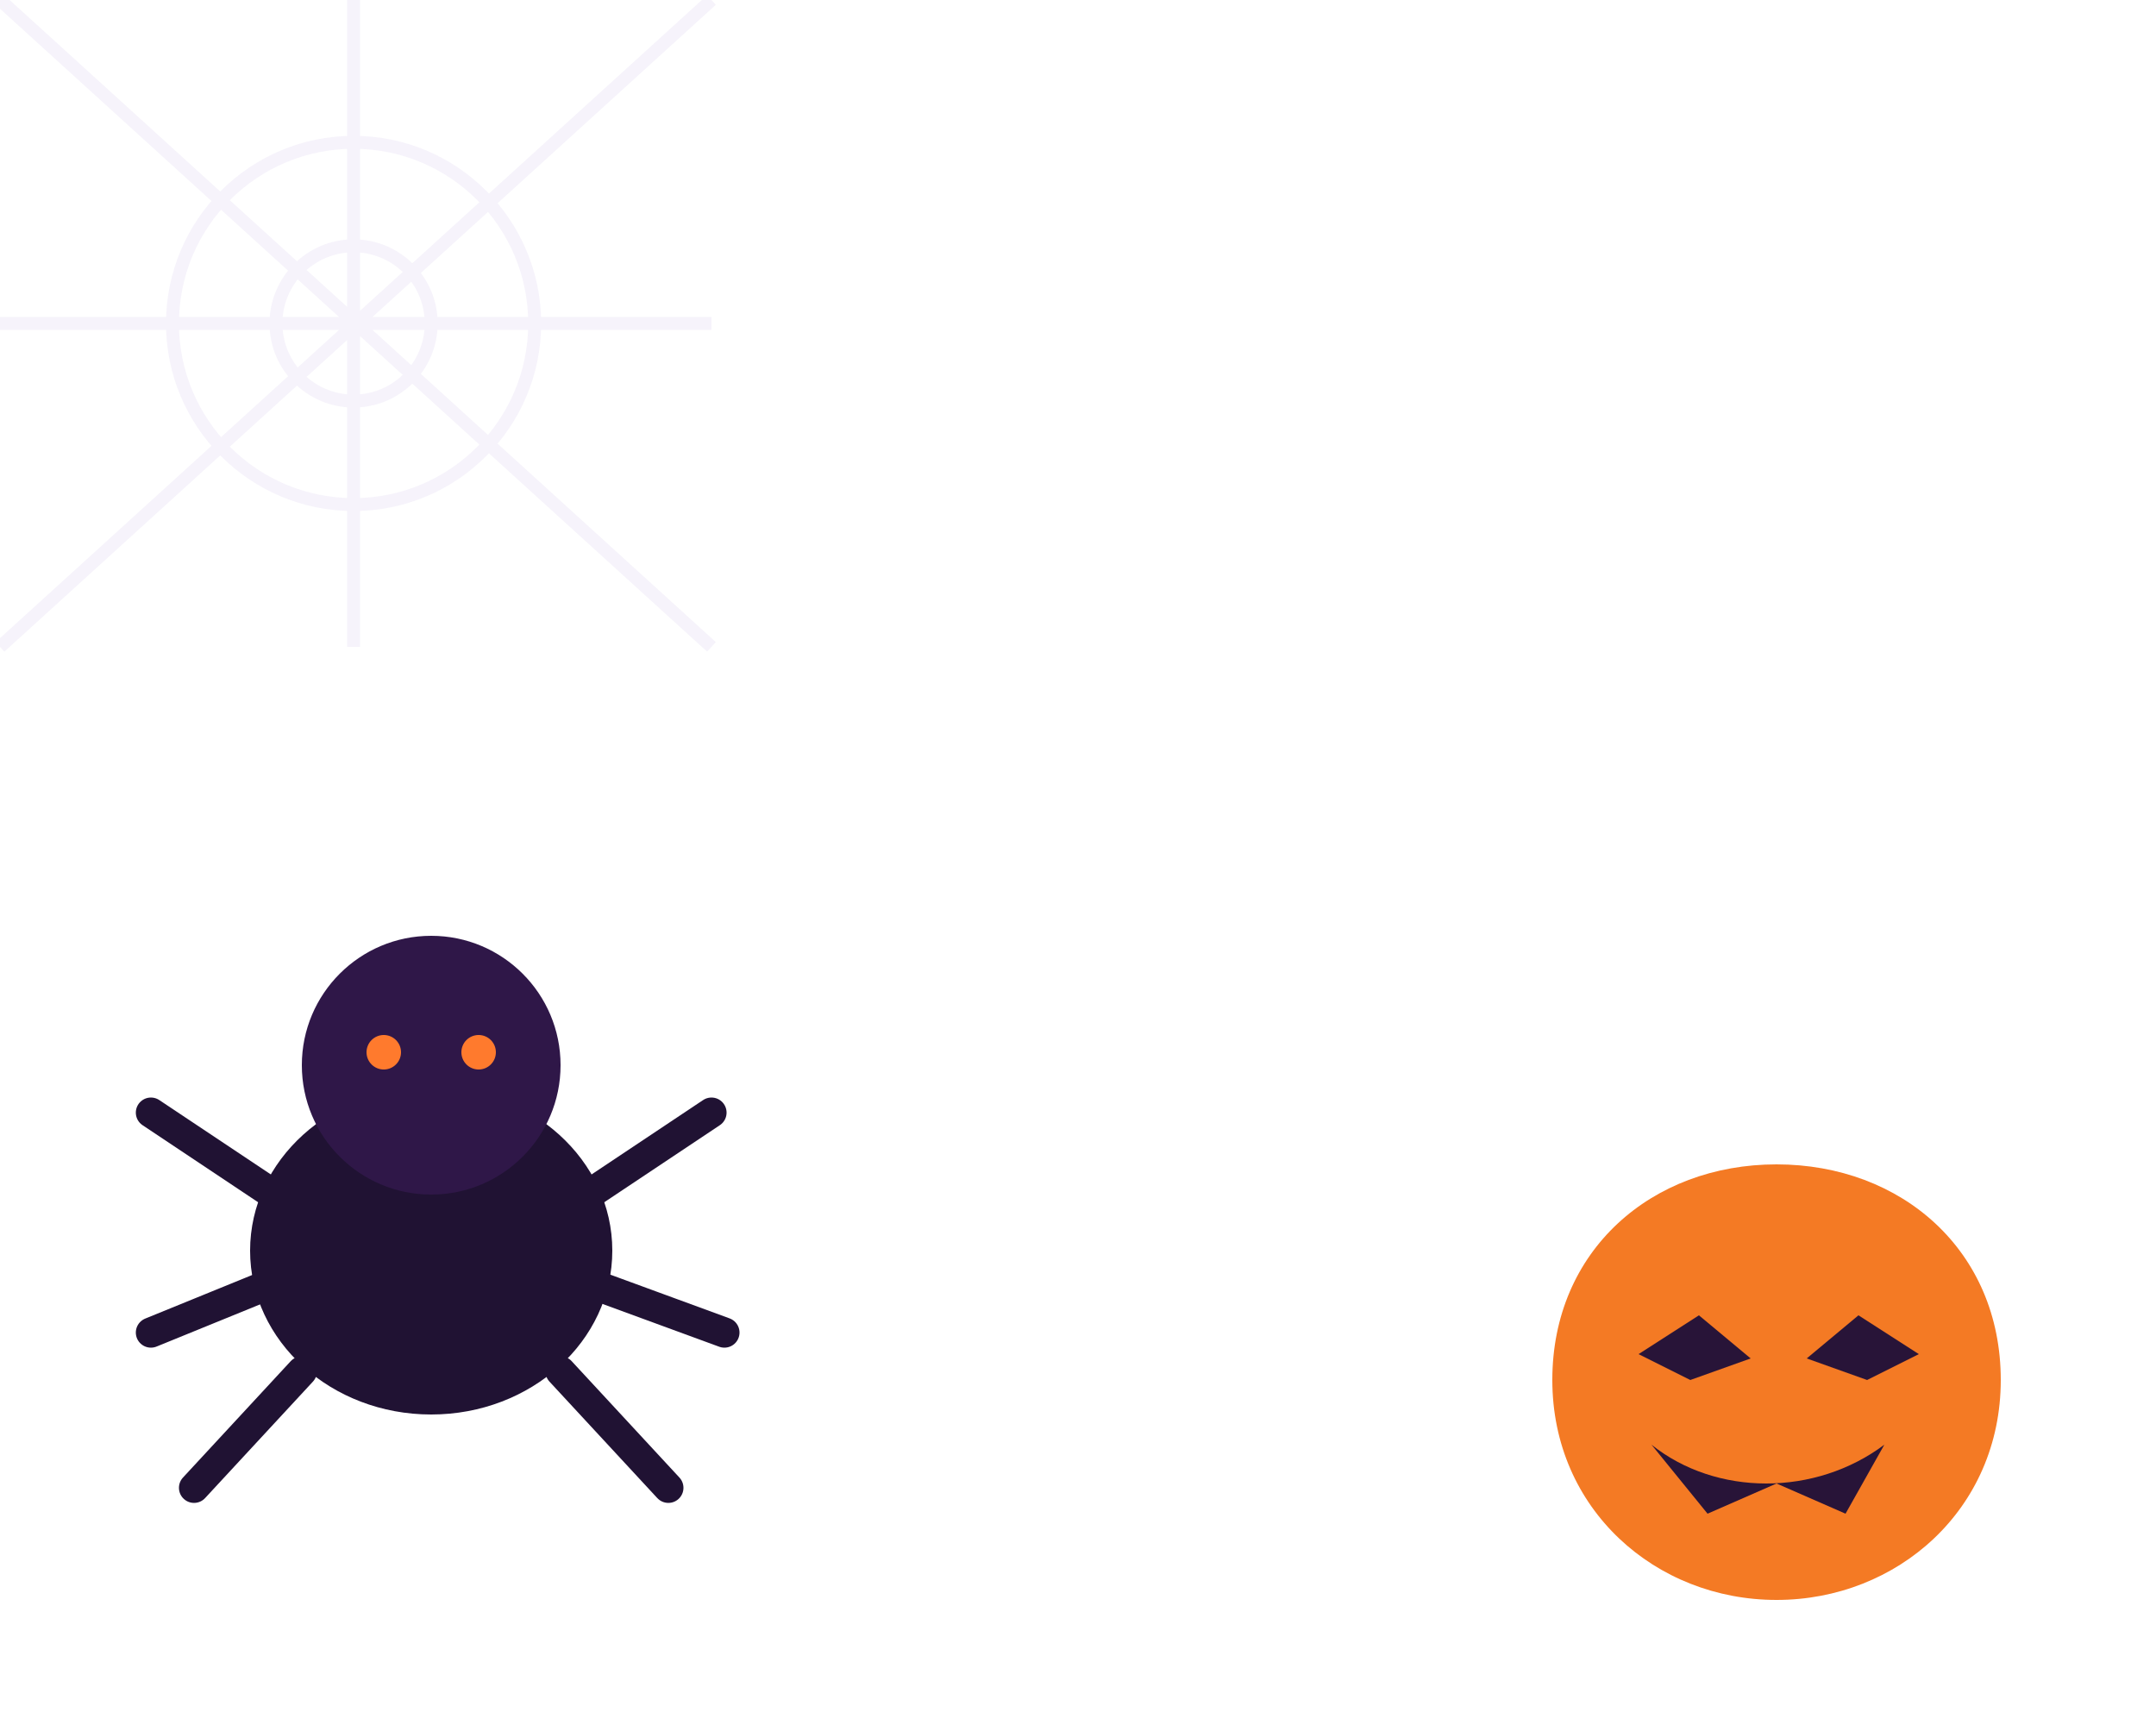
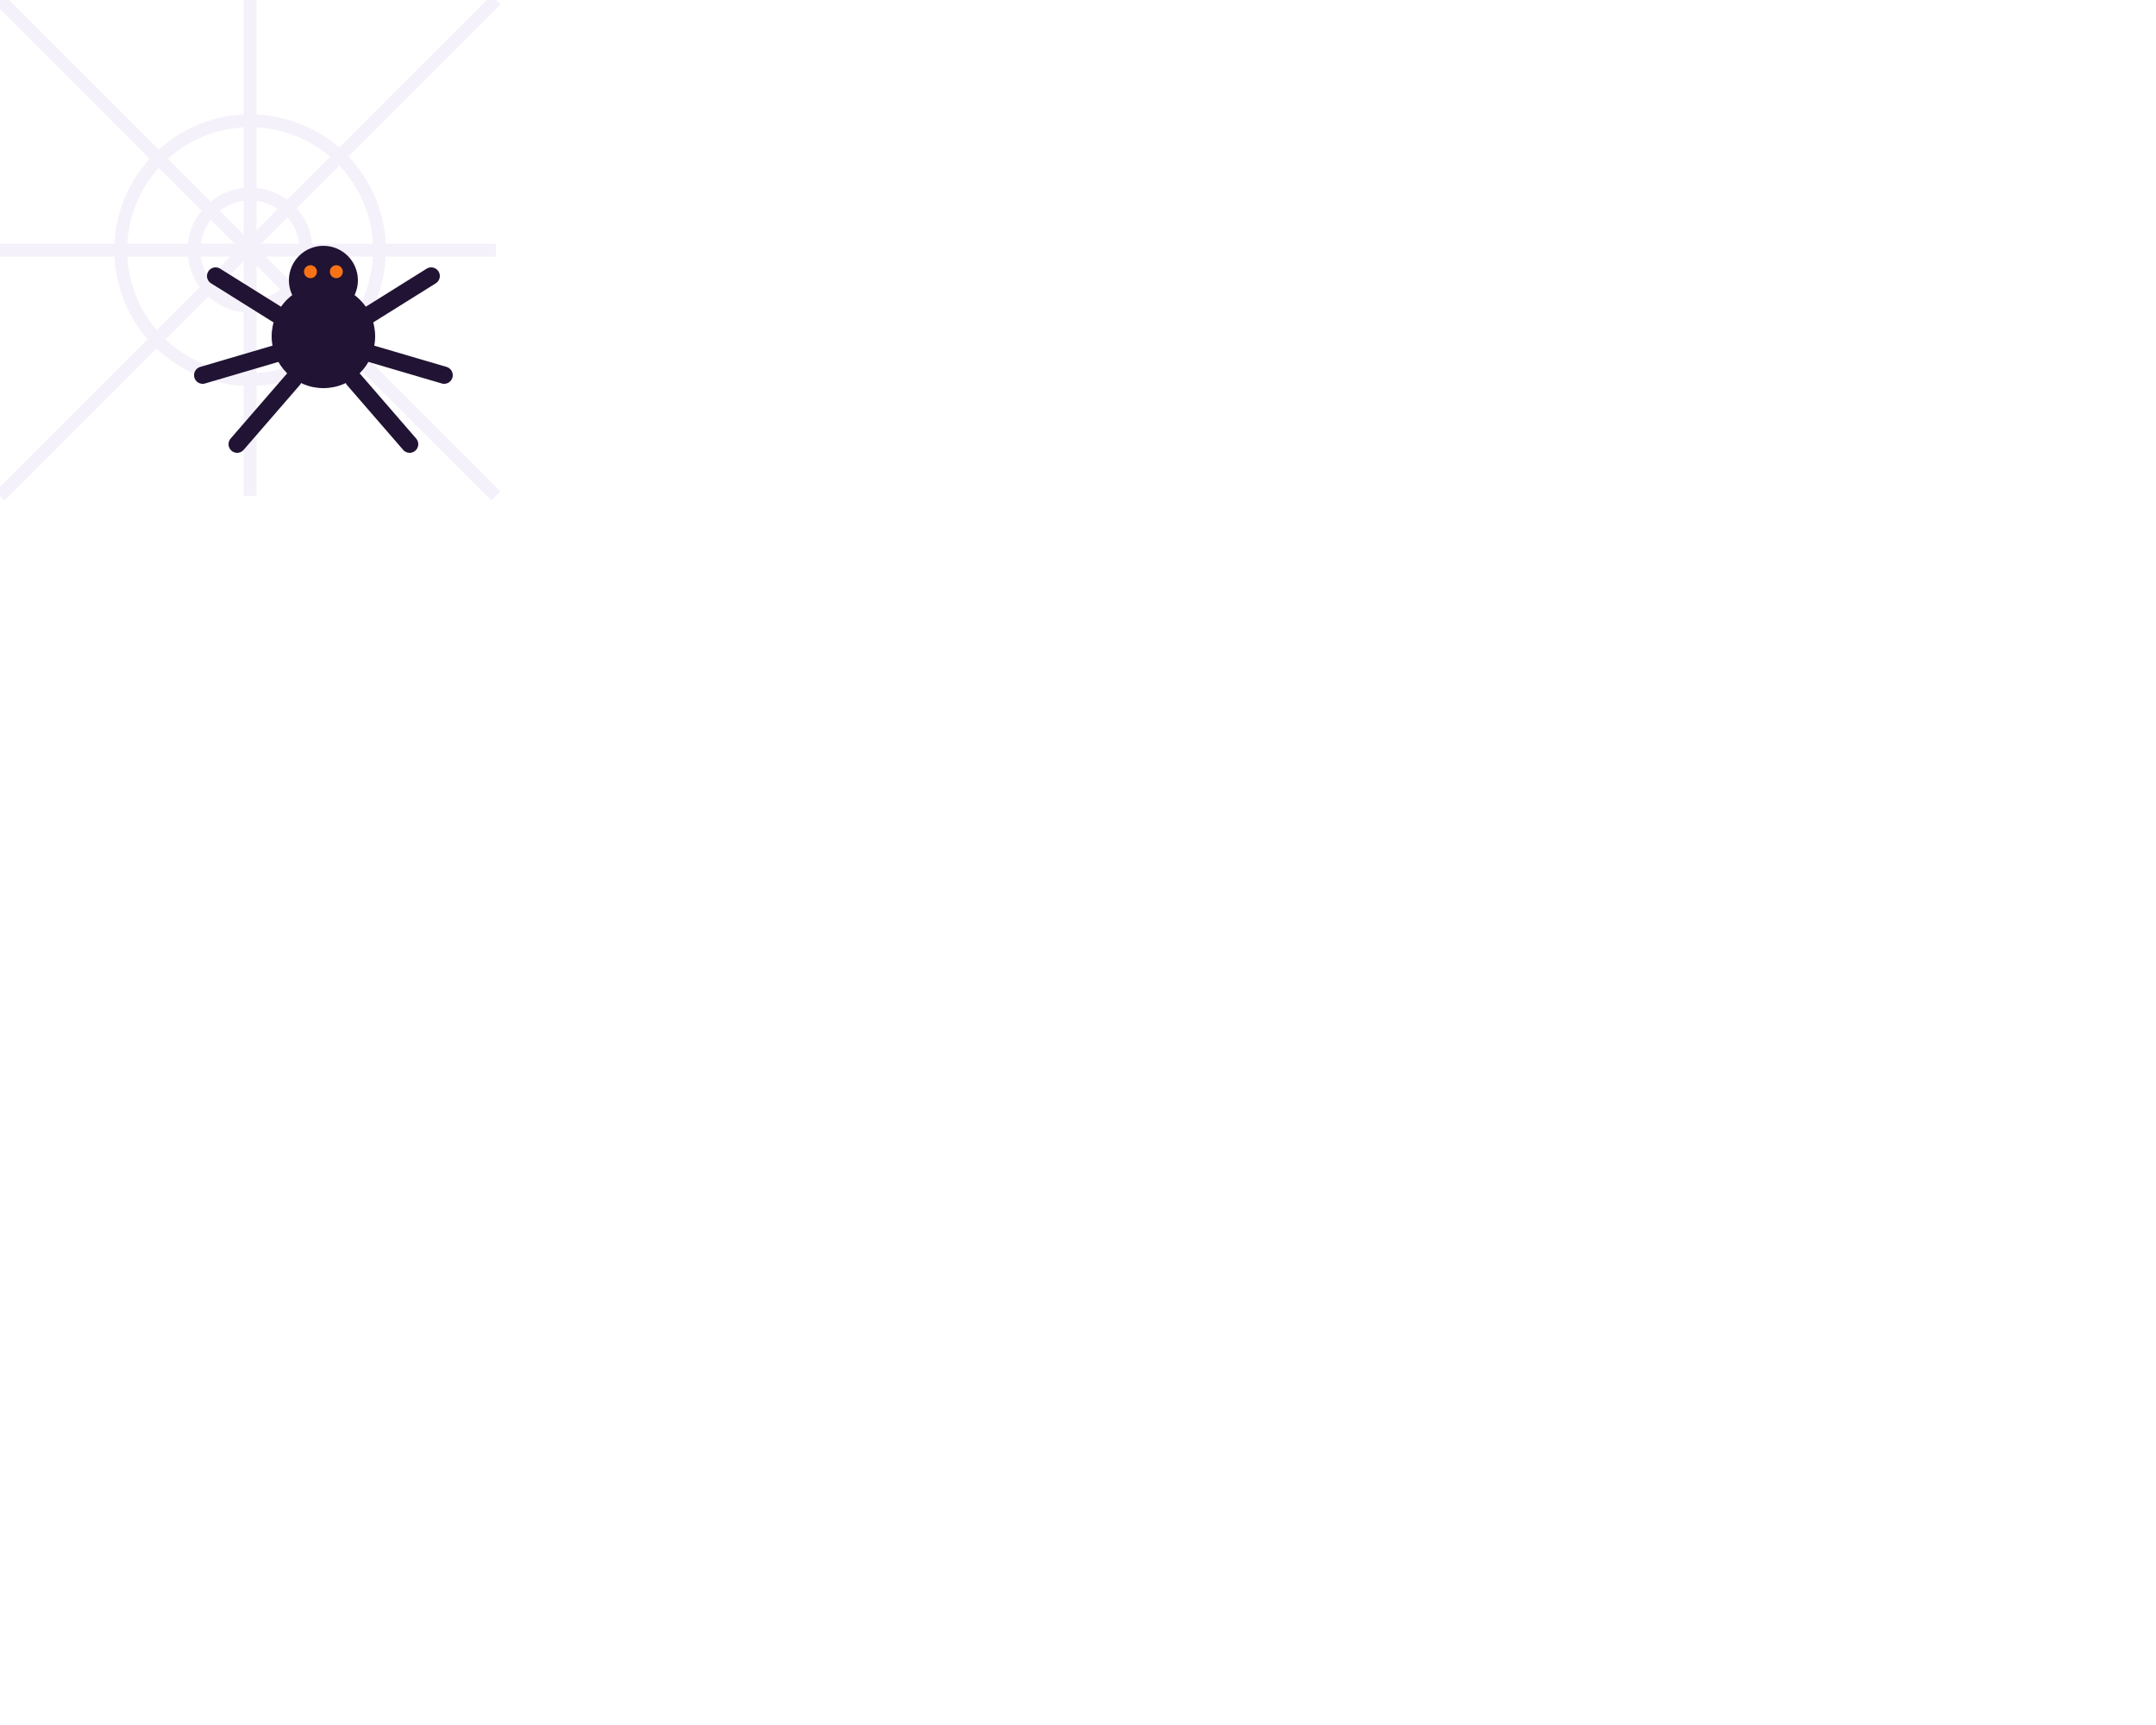
<svg xmlns="http://www.w3.org/2000/svg" viewBox="0 0 500 400">
-   <g fill="none" stroke="#f2eef9" stroke-width="3" opacity=".7">
-     <path d="M0 0 165 150M165 0 0 150M82 0v150M0 75h165" />
-     <circle cx="82" cy="75" r="42" />
-     <circle cx="82" cy="75" r="18" />
+   <g fill="none" stroke="#efe8f8" stroke-width="3" opacity=".6">
+     <path d="M0 0 115 115M115 0 0 115M58 0v115M0 58h115" />
+     <circle cx="58" cy="58" r="30" />
+     <circle cx="58" cy="58" r="13" />
  </g>
-   <g transform="translate(35 220)">
-     <ellipse cx="65" cy="70" rx="42" ry="38" fill="#201233" />
-     <circle cx="65" cy="27" r="30" fill="#2f1748" />
-     <circle cx="54" cy="24" r="4" fill="#ff7a2d" />
-     <circle cx="76" cy="24" r="4" fill="#ff7a2d" />
-     <g stroke="#201233" stroke-width="7" stroke-linecap="round">
-       <path d="M30 58 0 38M100 58l30-20M27 78 0 89M103 78l30 11M35 98 10 125M95 98l25 27" />
+   <g transform="translate(75 78)" fill="#211333">
+     <circle cx="0" cy="0" r="12" />
+     <circle cx="0" cy="-13" r="8" />
+     <g stroke="#211333" stroke-width="4" stroke-linecap="round" fill="none">
+       <path d="M-9-4-25-14M9-4 25-14M-11 4-28 9M11 4 28 9M-7 10-20 25M7 10 20 25" />
    </g>
-   </g>
-   <g transform="translate(360 265)">
-     <path d="M0 55c0-30 23-50 52-50s52 20 52 50-24 51-52 51S0 85 0 55z" fill="#f47a24" />
-     <path d="m20 49 14-9 12 10-14 5zm65 0-14-9-12 10 14 5zM23 70c15 12 38 12 54 0L68 86l-16-7-16 7z" fill="#281438" />
+     <circle cx="-3" cy="-15" r="1.5" fill="#f97316" />
+     <circle cx="3" cy="-15" r="1.5" fill="#f97316" />
  </g>
</svg>
